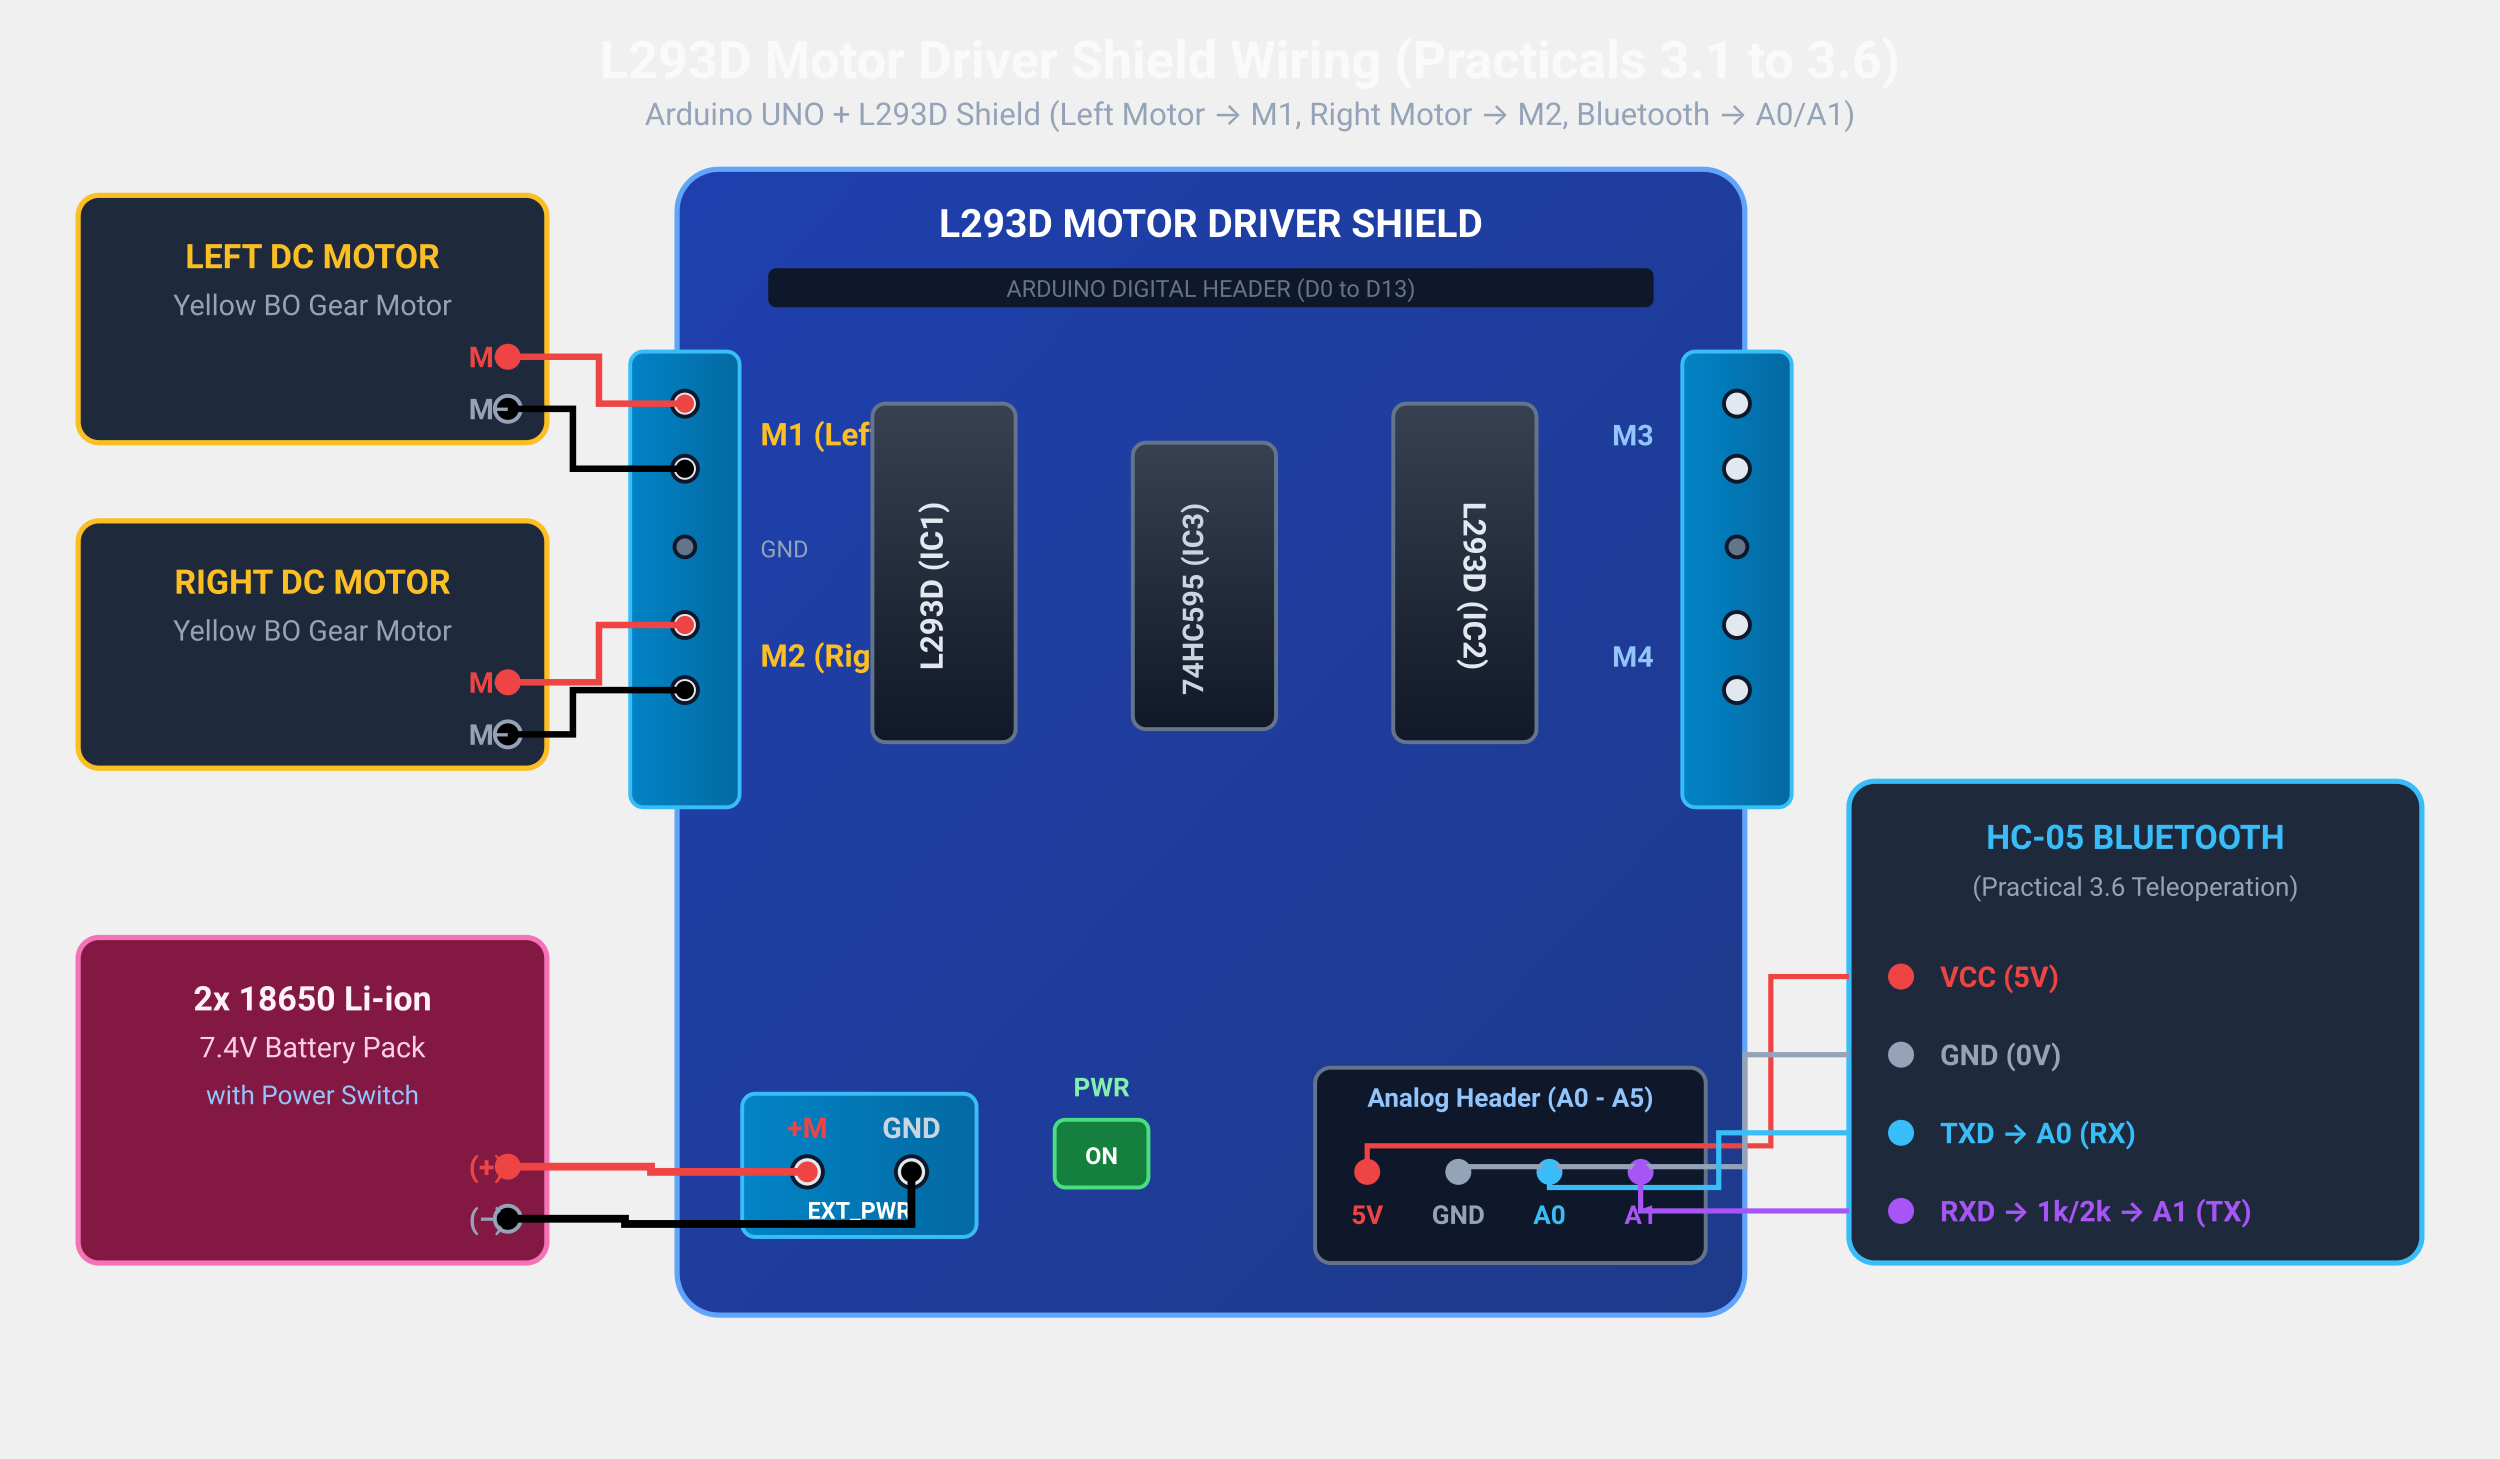
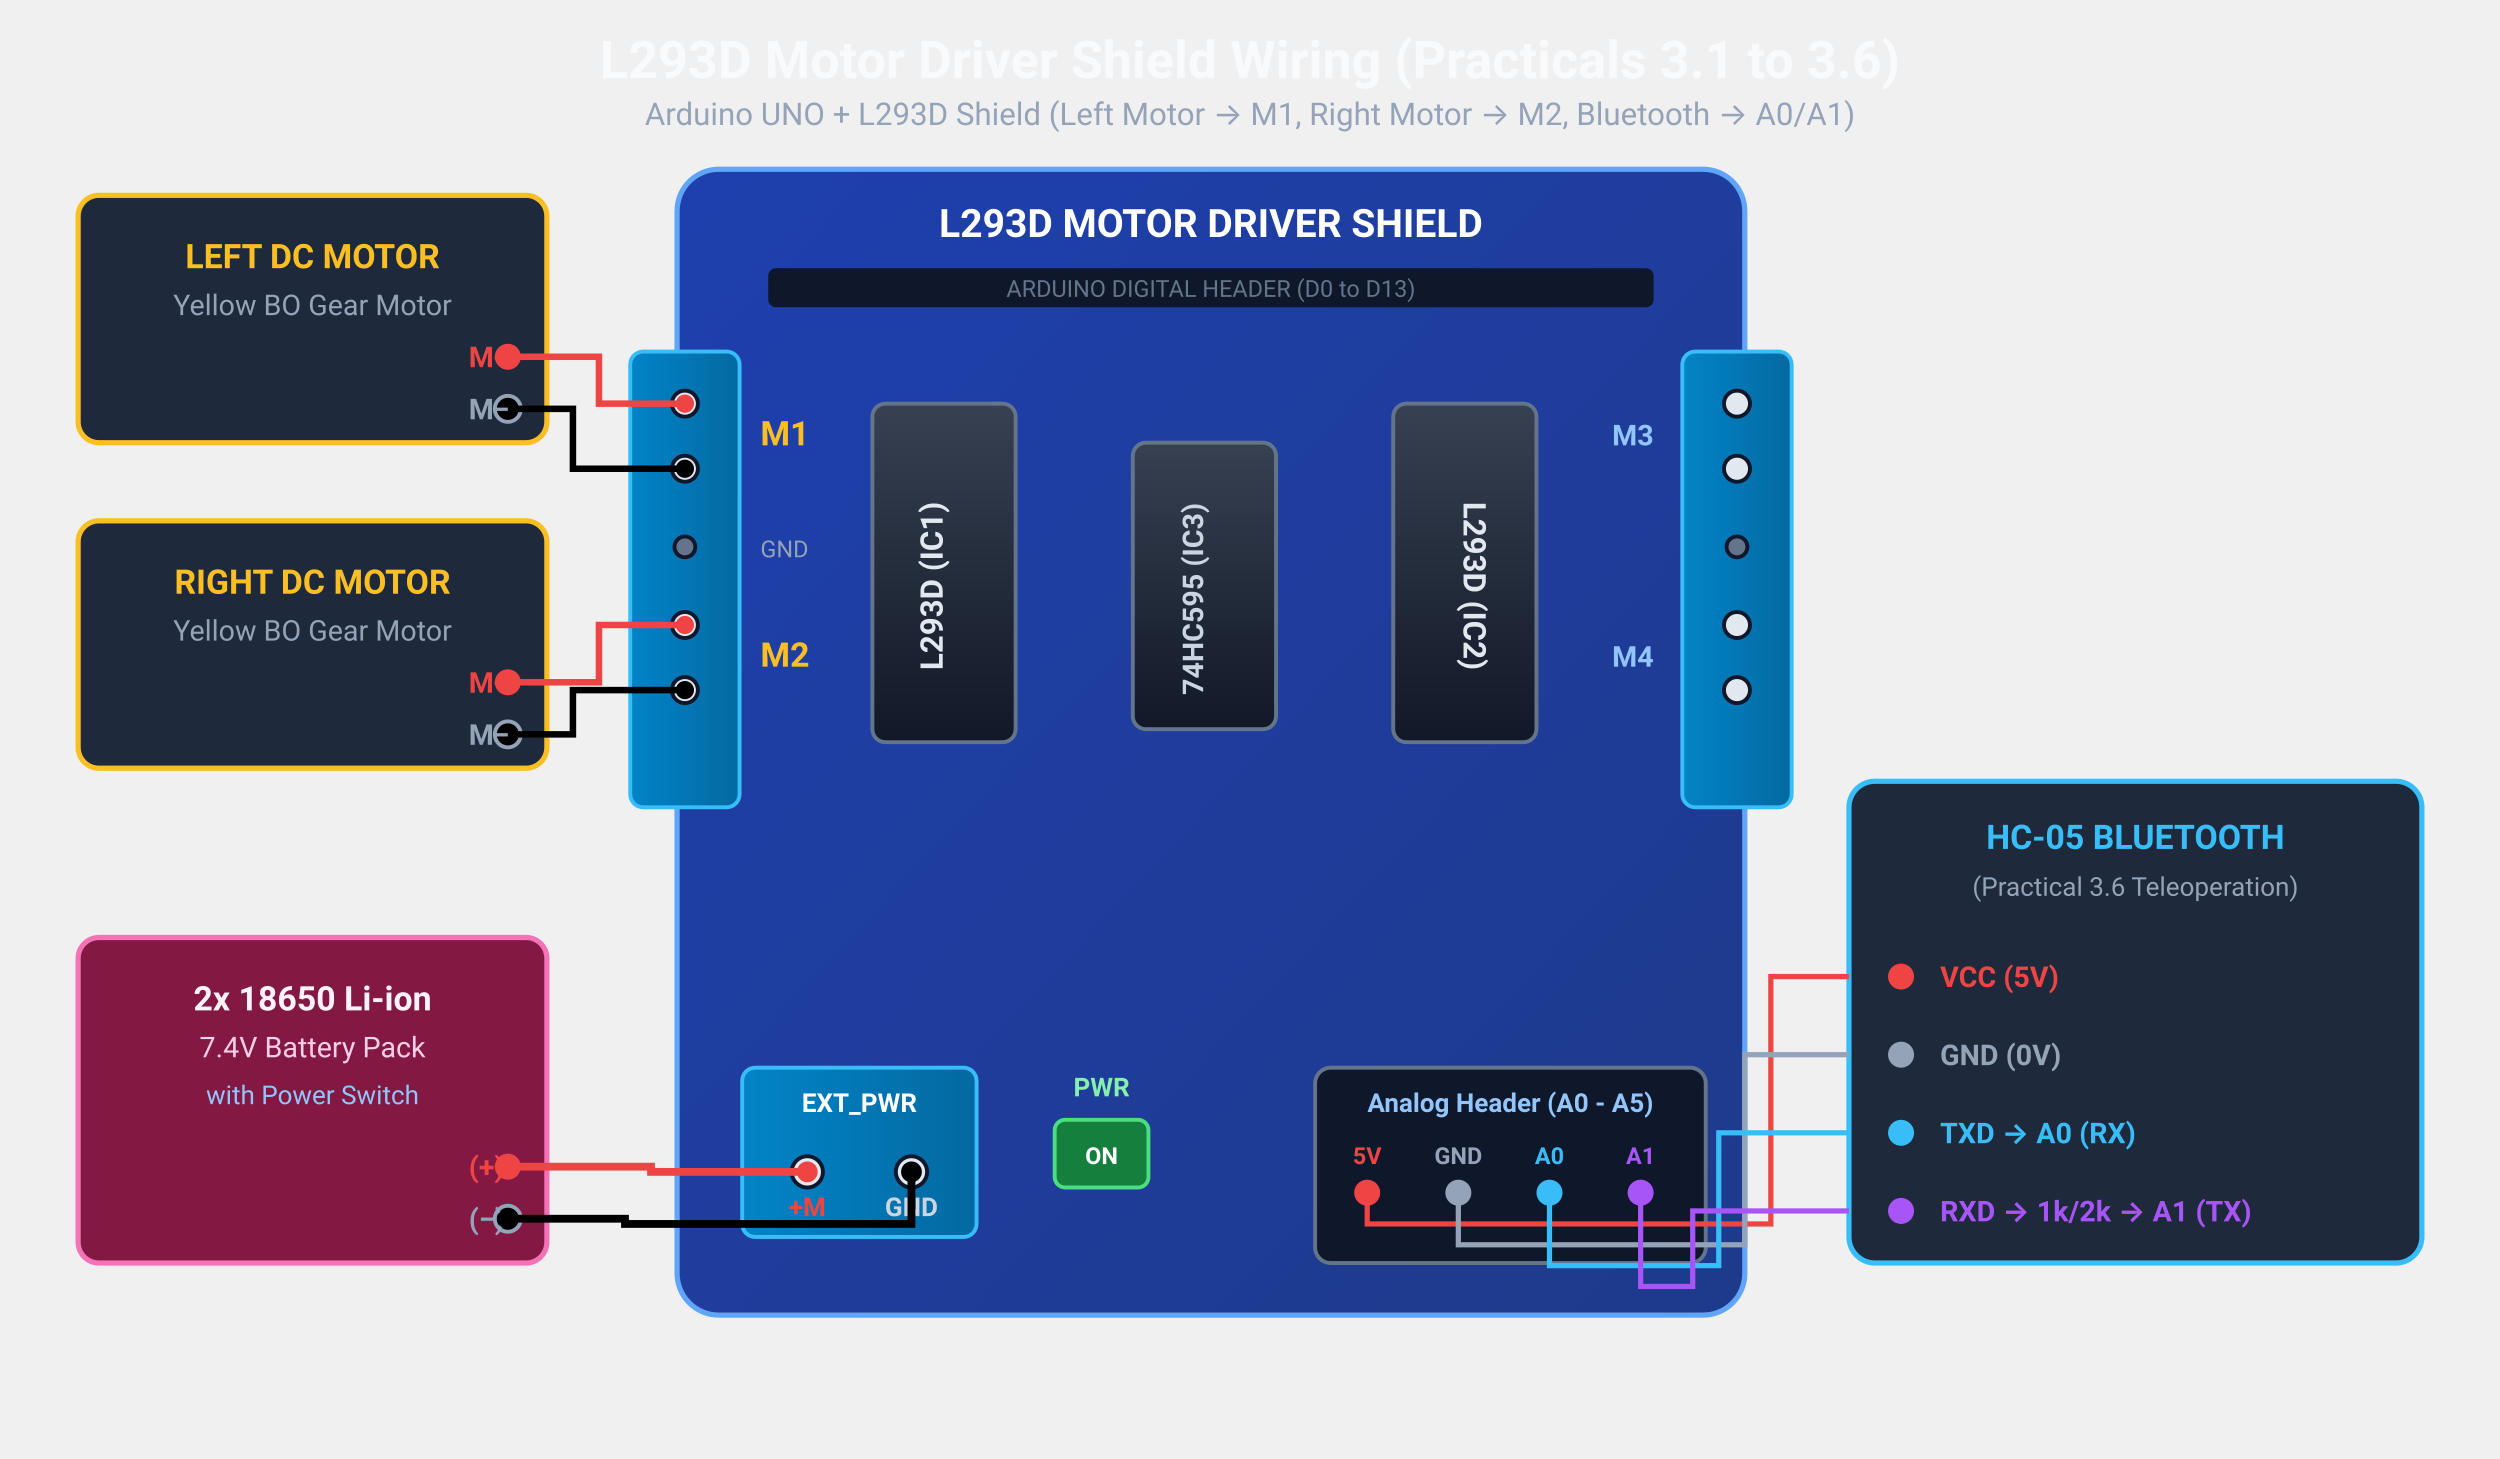
<svg xmlns="http://www.w3.org/2000/svg" viewBox="0 0 960 560" width="100%" height="100%" style="background:#0b1120;font-family:system-ui,-apple-system,BlinkMacSystemFont,'Segoe UI',Roboto,sans-serif;">
  <defs>
    <linearGradient id="shieldBlue" x1="0%" y1="0%" x2="100%" y2="100%">
      <stop offset="0%" stop-color="#1e40af" />
      <stop offset="100%" stop-color="#1e3a8a" />
    </linearGradient>
    <linearGradient id="icBlack" x1="0%" y1="0%" x2="0%" y2="100%">
      <stop offset="0%" stop-color="#374151" />
      <stop offset="100%" stop-color="#111827" />
    </linearGradient>
    <linearGradient id="termBlue" x1="0%" y1="0%" x2="100%" y2="0%">
      <stop offset="0%" stop-color="#0284c7" />
      <stop offset="100%" stop-color="#0369a1" />
    </linearGradient>
  </defs>
  <text x="480" y="30" fill="#f8fafc" font-size="20" font-weight="bold" text-anchor="middle">L293D Motor Driver Shield Wiring (Practicals 3.1 to 3.6)</text>
  <text x="480" y="48" fill="#94a3b8" font-size="12" text-anchor="middle">Arduino UNO + L293D Shield (Left Motor → M1, Right Motor → M2, Bluetooth → A0/A1)</text>
  <g transform="translate(30, 75)">
    <rect x="0" y="0" width="180" height="95" rx="8" fill="#1e293b" stroke="#fbbf24" stroke-width="2" />
    <text x="90" y="28" fill="#fbbf24" font-size="13" font-weight="bold" text-anchor="middle">LEFT DC MOTOR</text>
    <text x="90" y="46" fill="#94a3b8" font-size="11" text-anchor="middle">Yellow BO Gear Motor</text>
    <circle cx="165" cy="62" r="5" fill="#ef4444" />
    <text x="150" y="66" fill="#ef4444" font-size="11" font-weight="bold">M+</text>
    <circle cx="165" cy="82" r="5" fill="#000000" stroke="#94a3b8" stroke-width="1.5" />
    <text x="150" y="86" fill="#94a3b8" font-size="11" font-weight="bold">M−</text>
  </g>
  <g transform="translate(30, 200)">
    <rect x="0" y="0" width="180" height="95" rx="8" fill="#1e293b" stroke="#fbbf24" stroke-width="2" />
    <text x="90" y="28" fill="#fbbf24" font-size="13" font-weight="bold" text-anchor="middle">RIGHT DC MOTOR</text>
    <text x="90" y="46" fill="#94a3b8" font-size="11" text-anchor="middle">Yellow BO Gear Motor</text>
    <circle cx="165" cy="62" r="5" fill="#ef4444" />
    <text x="150" y="66" fill="#ef4444" font-size="11" font-weight="bold">M+</text>
    <circle cx="165" cy="82" r="5" fill="#000000" stroke="#94a3b8" stroke-width="1.5" />
    <text x="150" y="86" fill="#94a3b8" font-size="11" font-weight="bold">M−</text>
  </g>
  <g transform="translate(30, 360)">
    <rect x="0" y="0" width="180" height="125" rx="8" fill="#831843" stroke="#f472b6" stroke-width="2" />
    <text x="90" y="28" fill="#fdf2f8" font-size="13" font-weight="bold" text-anchor="middle">2x 18650 Li-ion</text>
    <text x="90" y="46" fill="#fbcfe8" font-size="11" text-anchor="middle">7.4V Battery Pack</text>
    <text x="90" y="64" fill="#93c5fd" font-size="10" text-anchor="middle">with Power Switch</text>
    <circle cx="165" cy="88" r="5" fill="#ef4444" />
    <text x="150" y="92" fill="#ef4444" font-size="11" font-weight="bold">(+)</text>
    <circle cx="165" cy="108" r="5" fill="#000000" stroke="#94a3b8" stroke-width="1.5" />
    <text x="150" y="112" fill="#94a3b8" font-size="11" font-weight="bold">(−)</text>
  </g>
  <g transform="translate(710, 300)">
    <rect x="0" y="0" width="220" height="185" rx="10" fill="#1e293b" stroke="#38bdf8" stroke-width="2" />
    <text x="110" y="26" fill="#38bdf8" font-size="13" font-weight="bold" text-anchor="middle">HC-05 BLUETOOTH</text>
    <text x="110" y="44" fill="#94a3b8" font-size="10" text-anchor="middle">(Practical 3.6 Teleoperation)</text>
    <circle cx="20" cy="75" r="5" fill="#ef4444" />
    <text x="35" y="79" fill="#ef4444" font-size="11" font-weight="bold">VCC (5V)</text>
    <circle cx="20" cy="105" r="5" fill="#94a3b8" />
    <text x="35" y="109" fill="#94a3b8" font-size="11" font-weight="bold">GND (0V)</text>
    <circle cx="20" cy="135" r="5" fill="#38bdf8" />
    <text x="35" y="139" fill="#38bdf8" font-size="11" font-weight="bold">TXD → A0 (RX)</text>
    <circle cx="20" cy="165" r="5" fill="#a855f7" />
    <text x="35" y="169" fill="#a855f7" font-size="11" font-weight="bold">RXD → 1k/2k → A1 (TX)</text>
  </g>
  <g transform="translate(260, 65)">
    <rect x="0" y="0" width="410" height="440" rx="16" fill="url(#shieldBlue)" stroke="#60a5fa" stroke-width="2" />
    <text x="205" y="26" fill="#ffffff" font-size="15" font-weight="bold" text-anchor="middle">L293D MOTOR DRIVER SHIELD</text>
    <rect x="35" y="38" width="340" height="15" rx="3" fill="#0f172a" />
    <text x="205" y="49" fill="#64748b" font-size="9" text-anchor="middle">ARDUINO DIGITAL HEADER (D0 to D13)</text>
    <rect x="-18" y="70" width="42" height="175" rx="5" fill="url(#termBlue)" stroke="#38bdf8" stroke-width="1.5" />
    <circle cx="3" cy="90" r="5" fill="#e2e8f0" stroke="#0f172a" stroke-width="1.5" />
    <circle cx="3" cy="115" r="5" fill="#e2e8f0" stroke="#0f172a" stroke-width="1.5" />
-     <text x="32" y="106" fill="#fbbf24" font-size="12" font-weight="bold">M1 (Left Motor)</text>
+     <text x="32" y="106" fill="#fbbf24" font-size="13" font-weight="bold">M1</text>
    <circle cx="3" cy="145" r="4" fill="#64748b" stroke="#0f172a" stroke-width="1.5" />
    <text x="32" y="149" fill="#94a3b8" font-size="9">GND</text>
    <circle cx="3" cy="175" r="5" fill="#e2e8f0" stroke="#0f172a" stroke-width="1.5" />
    <circle cx="3" cy="200" r="5" fill="#e2e8f0" stroke="#0f172a" stroke-width="1.5" />
-     <text x="32" y="191" fill="#fbbf24" font-size="12" font-weight="bold">M2 (Right Motor)</text>
+     <text x="32" y="191" fill="#fbbf24" font-size="13" font-weight="bold">M2</text>
    <rect x="386" y="70" width="42" height="175" rx="5" fill="url(#termBlue)" stroke="#38bdf8" stroke-width="1.5" />
    <circle cx="407" cy="90" r="5" fill="#e2e8f0" stroke="#0f172a" stroke-width="1.5" />
    <circle cx="407" cy="115" r="5" fill="#e2e8f0" stroke="#0f172a" stroke-width="1.5" />
    <text x="375" y="106" fill="#93c5fd" font-size="11" font-weight="bold" text-anchor="end">M3</text>
    <circle cx="407" cy="145" r="4" fill="#64748b" stroke="#0f172a" stroke-width="1.5" />
    <circle cx="407" cy="175" r="5" fill="#e2e8f0" stroke="#0f172a" stroke-width="1.5" />
    <circle cx="407" cy="200" r="5" fill="#e2e8f0" stroke="#0f172a" stroke-width="1.5" />
    <text x="375" y="191" fill="#93c5fd" font-size="11" font-weight="bold" text-anchor="end">M4</text>
    <rect x="75" y="90" width="55" height="130" rx="5" fill="url(#icBlack)" stroke="#64748b" stroke-width="1.5" />
    <text x="102" y="160" fill="#e2e8f0" font-size="12" font-weight="bold" text-anchor="middle" transform="rotate(-90 102 160)">L293D (IC1)</text>
    <rect x="175" y="105" width="55" height="110" rx="5" fill="url(#icBlack)" stroke="#64748b" stroke-width="1.5" />
    <text x="202" y="165" fill="#cbd5e1" font-size="11" font-weight="bold" text-anchor="middle" transform="rotate(-90 202 165)">74HC595 (IC3)</text>
    <rect x="275" y="90" width="55" height="130" rx="5" fill="url(#icBlack)" stroke="#64748b" stroke-width="1.5" />
    <text x="302" y="160" fill="#e2e8f0" font-size="12" font-weight="bold" text-anchor="middle" transform="rotate(90 302 160)">L293D (IC2)</text>
-     <rect x="25" y="355" width="90" height="55" rx="5" fill="url(#termBlue)" stroke="#38bdf8" stroke-width="1.5" />
+     <rect x="25" y="345" width="90" height="65" rx="5" fill="url(#termBlue)" stroke="#38bdf8" stroke-width="1.5" />
+     <text x="70" y="362" fill="#ffffff" font-size="10" font-weight="bold" text-anchor="middle">EXT_PWR</text>
    <circle cx="50" cy="385" r="6" fill="#e2e8f0" stroke="#0f172a" stroke-width="1.5" />
-     <text x="50" y="372" fill="#ef4444" font-size="11" font-weight="bold" text-anchor="middle">+M</text>
+     <text x="50" y="402" fill="#ef4444" font-size="10" font-weight="bold" text-anchor="middle">+M</text>
    <circle cx="90" cy="385" r="6" fill="#e2e8f0" stroke="#0f172a" stroke-width="1.5" />
-     <text x="90" y="372" fill="#cbd5e1" font-size="11" font-weight="bold" text-anchor="middle">GND</text>
-     <text x="70" y="403" fill="#ffffff" font-size="9" font-weight="bold" text-anchor="middle">EXT_PWR</text>
+     <text x="90" y="402" fill="#cbd5e1" font-size="10" font-weight="bold" text-anchor="middle">GND</text>
    <rect x="145" y="365" width="36" height="26" rx="4" fill="#15803d" stroke="#4ade80" stroke-width="1.5" />
    <text x="163" y="356" fill="#86efac" font-size="10" font-weight="bold" text-anchor="middle">PWR</text>
    <text x="163" y="382" fill="#ffffff" font-size="9" font-weight="bold" text-anchor="middle">ON</text>
    <rect x="245" y="345" width="150" height="75" rx="6" fill="#0f172a" stroke="#64748b" stroke-width="1.5" />
-     <text x="320" y="360" fill="#93c5fd" font-size="10" font-weight="bold" text-anchor="middle">Analog Header (A0 - A5)</text>
+     <text x="320" y="362" fill="#93c5fd" font-size="10" font-weight="bold" text-anchor="middle">Analog Header (A0 - A5)</text>
    <g transform="translate(265, 385)">
-       <circle cx="0" cy="0" r="5" fill="#ef4444" />
-       <text x="0" y="20" fill="#ef4444" font-size="10" font-weight="bold" text-anchor="middle">5V</text>
-       <circle cx="35" cy="0" r="5" fill="#94a3b8" />
-       <text x="35" y="20" fill="#94a3b8" font-size="10" font-weight="bold" text-anchor="middle">GND</text>
-       <circle cx="70" cy="0" r="5" fill="#38bdf8" />
-       <text x="70" y="20" fill="#38bdf8" font-size="10" font-weight="bold" text-anchor="middle">A0</text>
-       <circle cx="105" cy="0" r="5" fill="#a855f7" />
-       <text x="105" y="20" fill="#a855f7" font-size="10" font-weight="bold" text-anchor="middle">A1</text>
+       <text x="0" y="-3" fill="#ef4444" font-size="9" font-weight="bold" text-anchor="middle">5V</text>
+       <circle cx="0" cy="8" r="5" fill="#ef4444" />
+       <text x="35" y="-3" fill="#94a3b8" font-size="9" font-weight="bold" text-anchor="middle">GND</text>
+       <circle cx="35" cy="8" r="5" fill="#94a3b8" />
+       <text x="70" y="-3" fill="#38bdf8" font-size="9" font-weight="bold" text-anchor="middle">A0</text>
+       <circle cx="70" cy="8" r="5" fill="#38bdf8" />
+       <text x="105" y="-3" fill="#a855f7" font-size="9" font-weight="bold" text-anchor="middle">A1</text>
+       <circle cx="105" cy="8" r="5" fill="#a855f7" />
    </g>
  </g>
  <path d="M 195 137 H 230 V 155 H 263" fill="none" stroke="#ef4444" stroke-width="2.5" />
  <circle cx="263" cy="155" r="3.5" fill="#ef4444" />
  <path d="M 195 157 H 220 V 180 H 263" fill="none" stroke="#000000" stroke-width="2.5" />
  <circle cx="263" cy="180" r="3.5" fill="#000000" />
  <path d="M 195 262 H 230 V 240 H 263" fill="none" stroke="#ef4444" stroke-width="2.5" />
  <circle cx="263" cy="240" r="3.5" fill="#ef4444" />
  <path d="M 195 282 H 220 V 265 H 263" fill="none" stroke="#000000" stroke-width="2.5" />
  <circle cx="263" cy="265" r="3.5" fill="#000000" />
  <path d="M 195 448 H 250 V 450 H 310" fill="none" stroke="#ef4444" stroke-width="3" />
  <circle cx="195" cy="448" r="4" fill="#ef4444" />
  <circle cx="310" cy="450" r="4" fill="#ef4444" />
  <path d="M 195 468 H 240 V 470 H 350 V 450" fill="none" stroke="#000000" stroke-width="3" />
  <circle cx="195" cy="468" r="4" fill="#000000" />
  <circle cx="350" cy="450" r="4" fill="#000000" />
-   <path d="M 710 375 H 680 V 440 H 525 V 450" fill="none" stroke="#ef4444" stroke-width="2" />
-   <circle cx="525" cy="450" r="3.5" fill="#ef4444" />
-   <path d="M 710 405 H 670 V 448 H 560 V 450" fill="none" stroke="#94a3b8" stroke-width="2" />
-   <circle cx="560" cy="450" r="3.5" fill="#94a3b8" />
-   <path d="M 710 435 H 660 V 456 H 595 V 450" fill="none" stroke="#38bdf8" stroke-width="2" />
-   <circle cx="595" cy="450" r="3.5" fill="#38bdf8" />
-   <path d="M 710 465 H 650 V 465 H 630 V 450" fill="none" stroke="#a855f7" stroke-width="2" />
-   <circle cx="630" cy="450" r="3.5" fill="#a855f7" />
+   <path d="M 710 375 H 680 V 470 H 525 V 458" fill="none" stroke="#ef4444" stroke-width="2" />
+   <circle cx="525" cy="458" r="3.5" fill="#ef4444" />
+   <path d="M 710 405 H 670 V 478 H 560 V 458" fill="none" stroke="#94a3b8" stroke-width="2" />
+   <circle cx="560" cy="458" r="3.5" fill="#94a3b8" />
+   <path d="M 710 435 H 660 V 486 H 595 V 458" fill="none" stroke="#38bdf8" stroke-width="2" />
+   <circle cx="595" cy="458" r="3.5" fill="#38bdf8" />
+   <path d="M 710 465 H 650 V 494 H 630 V 458" fill="none" stroke="#a855f7" stroke-width="2" />
+   <circle cx="630" cy="458" r="3.5" fill="#a855f7" />
</svg>
